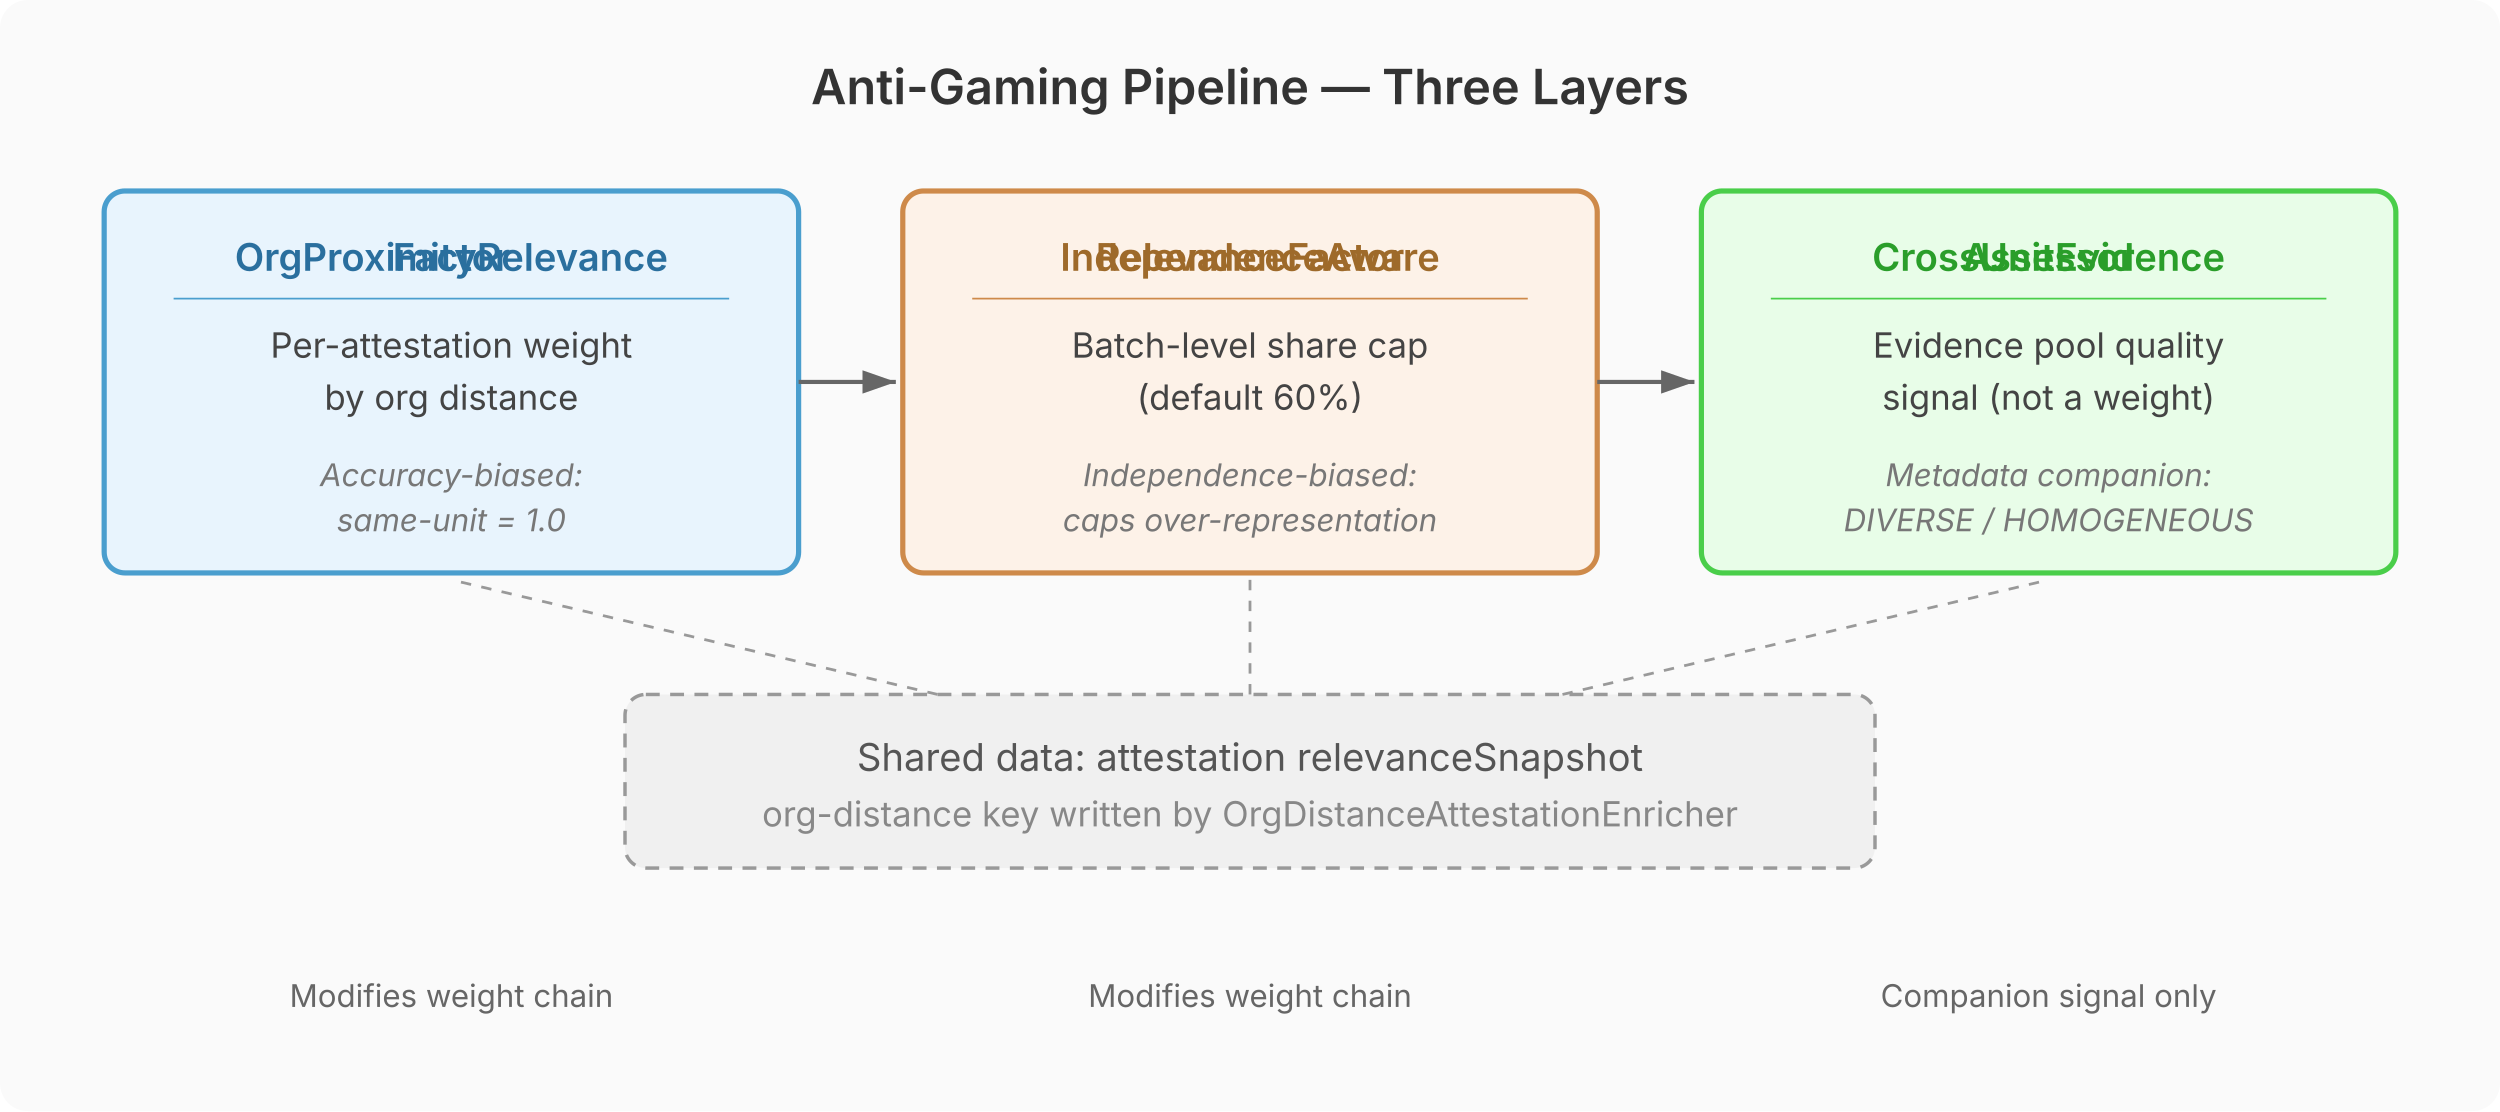
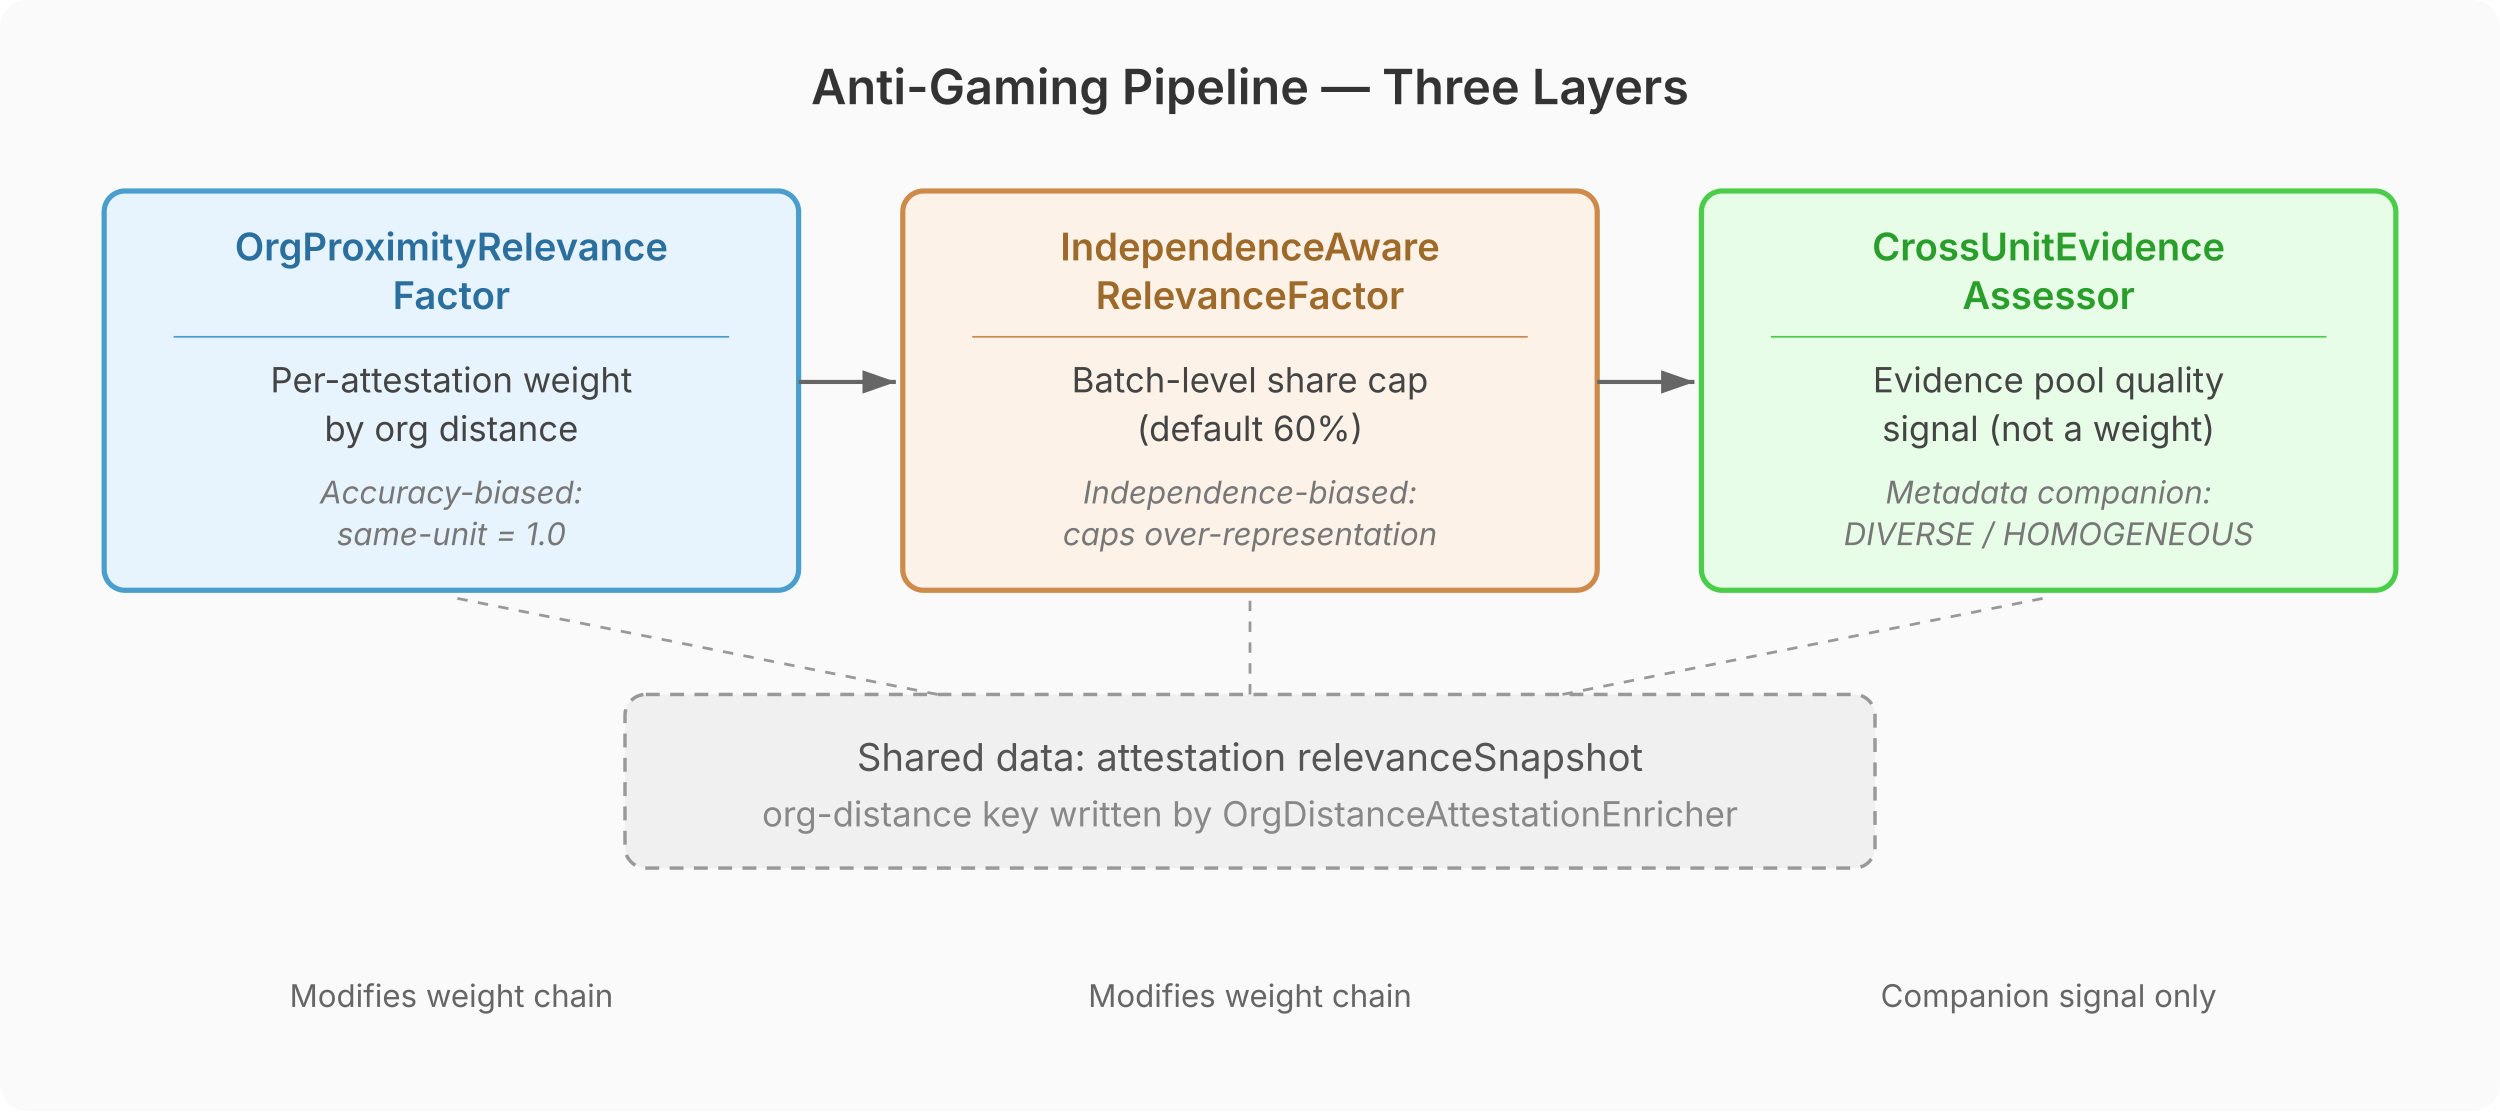
<svg xmlns="http://www.w3.org/2000/svg" viewBox="0 0 720 320" font-family="system-ui, -apple-system, sans-serif">
  <defs>
    <marker id="arrow" viewBox="0 0 10 7" refX="10" refY="3.5" markerWidth="8" markerHeight="6" orient="auto-start-reverse">
      <polygon points="0 0, 10 3.5, 0 7" fill="#666" />
    </marker>
  </defs>
  <rect width="720" height="320" fill="#fafafa" rx="8" />
  <text x="360" y="30" text-anchor="middle" font-size="14" font-weight="600" fill="#333">Anti-Gaming Pipeline — Three Layers</text>
-   <rect x="30" y="55" width="200" height="110" rx="6" fill="#e8f4fd" stroke="#4a9ece" stroke-width="1.5" />
-   <text x="130" y="78" text-anchor="middle" font-size="11" font-weight="600" fill="#2a6f9e">OrgProximityRelevance</text>
-   <text x="130" y="78" text-anchor="middle" font-size="11" font-weight="600" fill="#2a6f9e">Factor</text>
-   <line x1="50" y1="86" x2="210" y2="86" stroke="#4a9ece" stroke-width="0.5" />
-   <text x="130" y="103" text-anchor="middle" font-size="10" fill="#444">Per-attestation weight</text>
-   <text x="130" y="118" text-anchor="middle" font-size="10" fill="#444">by org distance</text>
-   <text x="130" y="140" text-anchor="middle" font-size="9" fill="#777" font-style="italic">Accuracy-biased:</text>
-   <text x="130" y="153" text-anchor="middle" font-size="9" fill="#777" font-style="italic">same-unit = 1.0</text>
-   <rect x="260" y="55" width="200" height="110" rx="6" fill="#fdf2e8" stroke="#ce8a4a" stroke-width="1.5" />
-   <text x="360" y="78" text-anchor="middle" font-size="11" font-weight="600" fill="#9e6a2a">IndependenceAware</text>
-   <text x="360" y="78" text-anchor="middle" font-size="11" font-weight="600" fill="#9e6a2a">RelevanceFactor</text>
-   <line x1="280" y1="86" x2="440" y2="86" stroke="#ce8a4a" stroke-width="0.5" />
-   <text x="360" y="103" text-anchor="middle" font-size="10" fill="#444">Batch-level share cap</text>
-   <text x="360" y="118" text-anchor="middle" font-size="10" fill="#444">(default 60%)</text>
-   <text x="360" y="140" text-anchor="middle" font-size="9" fill="#777" font-style="italic">Independence-biased:</text>
-   <text x="360" y="153" text-anchor="middle" font-size="9" fill="#777" font-style="italic">caps over-representation</text>
-   <rect x="490" y="55" width="200" height="110" rx="6" fill="#e8fde8" stroke="#4ace4a" stroke-width="1.5" />
-   <text x="590" y="78" text-anchor="middle" font-size="11" font-weight="600" fill="#2a9e2a">CrossUnitEvidence</text>
-   <text x="590" y="78" text-anchor="middle" font-size="11" font-weight="600" fill="#2a9e2a">Assessor</text>
-   <line x1="510" y1="86" x2="670" y2="86" stroke="#4ace4a" stroke-width="0.5" />
-   <text x="590" y="103" text-anchor="middle" font-size="10" fill="#444">Evidence pool quality</text>
-   <text x="590" y="118" text-anchor="middle" font-size="10" fill="#444">signal (not a weight)</text>
-   <text x="590" y="140" text-anchor="middle" font-size="9" fill="#777" font-style="italic">Metadata companion:</text>
-   <text x="590" y="153" text-anchor="middle" font-size="9" fill="#777" font-style="italic">DIVERSE / HOMOGENEOUS</text>
+   <rect x="30" y="55" width="200" height="115" rx="6" fill="#e8f4fd" stroke="#4a9ece" stroke-width="1.5" />
+   <text x="130" y="75" text-anchor="middle" font-size="11" font-weight="600" fill="#2a6f9e">OrgProximityRelevance</text>
+   <text x="130" y="89" text-anchor="middle" font-size="11" font-weight="600" fill="#2a6f9e">Factor</text>
+   <line x1="50" y1="97" x2="210" y2="97" stroke="#4a9ece" stroke-width="0.5" />
+   <text x="130" y="113" text-anchor="middle" font-size="10" fill="#444">Per-attestation weight</text>
+   <text x="130" y="127" text-anchor="middle" font-size="10" fill="#444">by org distance</text>
+   <text x="130" y="145" text-anchor="middle" font-size="9" fill="#777" font-style="italic">Accuracy-biased:</text>
+   <text x="130" y="157" text-anchor="middle" font-size="9" fill="#777" font-style="italic">same-unit = 1.0</text>
+   <rect x="260" y="55" width="200" height="115" rx="6" fill="#fdf2e8" stroke="#ce8a4a" stroke-width="1.5" />
+   <text x="360" y="75" text-anchor="middle" font-size="11" font-weight="600" fill="#9e6a2a">IndependenceAware</text>
+   <text x="360" y="89" text-anchor="middle" font-size="11" font-weight="600" fill="#9e6a2a">RelevanceFactor</text>
+   <line x1="280" y1="97" x2="440" y2="97" stroke="#ce8a4a" stroke-width="0.5" />
+   <text x="360" y="113" text-anchor="middle" font-size="10" fill="#444">Batch-level share cap</text>
+   <text x="360" y="127" text-anchor="middle" font-size="10" fill="#444">(default 60%)</text>
+   <text x="360" y="145" text-anchor="middle" font-size="9" fill="#777" font-style="italic">Independence-biased:</text>
+   <text x="360" y="157" text-anchor="middle" font-size="9" fill="#777" font-style="italic">caps over-representation</text>
+   <rect x="490" y="55" width="200" height="115" rx="6" fill="#e8fde8" stroke="#4ace4a" stroke-width="1.5" />
+   <text x="590" y="75" text-anchor="middle" font-size="11" font-weight="600" fill="#2a9e2a">CrossUnitEvidence</text>
+   <text x="590" y="89" text-anchor="middle" font-size="11" font-weight="600" fill="#2a9e2a">Assessor</text>
+   <line x1="510" y1="97" x2="670" y2="97" stroke="#4ace4a" stroke-width="0.5" />
+   <text x="590" y="113" text-anchor="middle" font-size="10" fill="#444">Evidence pool quality</text>
+   <text x="590" y="127" text-anchor="middle" font-size="10" fill="#444">signal (not a weight)</text>
+   <text x="590" y="145" text-anchor="middle" font-size="9" fill="#777" font-style="italic">Metadata companion:</text>
+   <text x="590" y="157" text-anchor="middle" font-size="9" fill="#777" font-style="italic">DIVERSE / HOMOGENEOUS</text>
  <line x1="230" y1="110" x2="258" y2="110" stroke="#666" stroke-width="1.2" marker-end="url(#arrow)" />
  <line x1="460" y1="110" x2="488" y2="110" stroke="#666" stroke-width="1.2" marker-end="url(#arrow)" />
  <rect x="180" y="200" width="360" height="50" rx="6" fill="#f0f0f0" stroke="#999" stroke-width="1" stroke-dasharray="4,3" />
  <text x="360" y="222" text-anchor="middle" font-size="11" fill="#555">Shared data: attestation relevanceSnapshot</text>
  <text x="360" y="238" text-anchor="middle" font-size="10" fill="#888">org-distance key written by OrgDistanceAttestationEnricher</text>
-   <line x1="270" y1="200" x2="130" y2="167" stroke="#999" stroke-width="0.8" stroke-dasharray="3,3" />
-   <line x1="360" y1="200" x2="360" y2="167" stroke="#999" stroke-width="0.8" stroke-dasharray="3,3" />
-   <line x1="450" y1="200" x2="590" y2="167" stroke="#999" stroke-width="0.8" stroke-dasharray="3,3" />
+   <line x1="270" y1="200" x2="130" y2="172" stroke="#999" stroke-width="0.8" stroke-dasharray="3,3" />
+   <line x1="360" y1="200" x2="360" y2="172" stroke="#999" stroke-width="0.8" stroke-dasharray="3,3" />
+   <line x1="450" y1="200" x2="590" y2="172" stroke="#999" stroke-width="0.8" stroke-dasharray="3,3" />
  <text x="130" y="290" text-anchor="middle" font-size="9" fill="#666">Modifies weight chain</text>
  <text x="360" y="290" text-anchor="middle" font-size="9" fill="#666">Modifies weight chain</text>
  <text x="590" y="290" text-anchor="middle" font-size="9" fill="#666">Companion signal only</text>
</svg>
